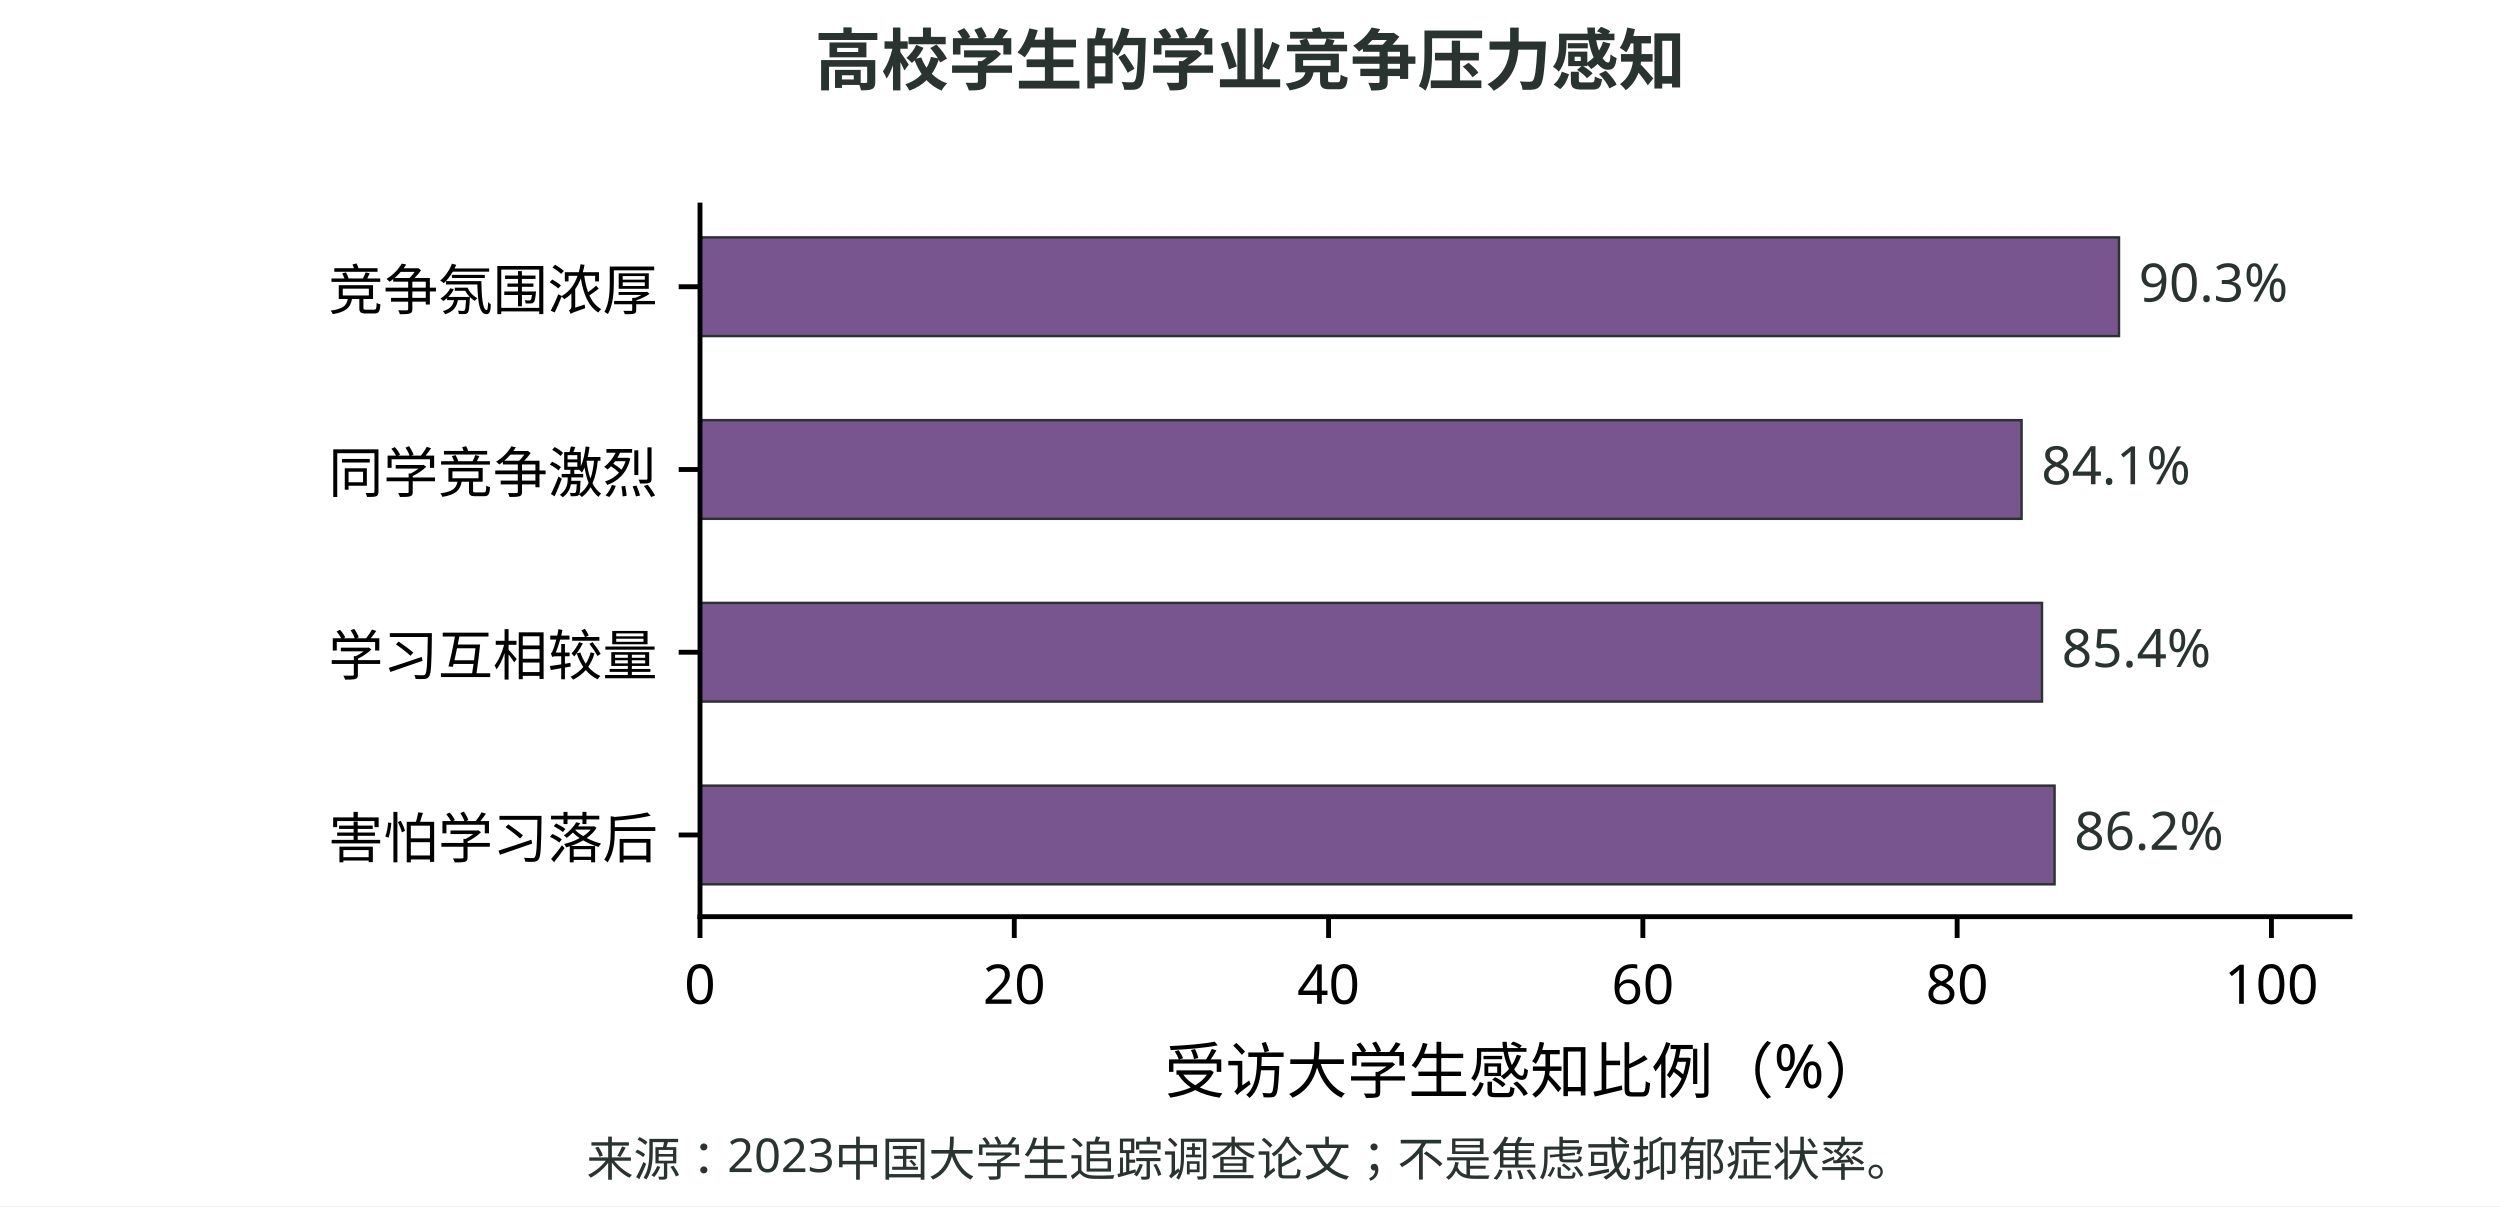
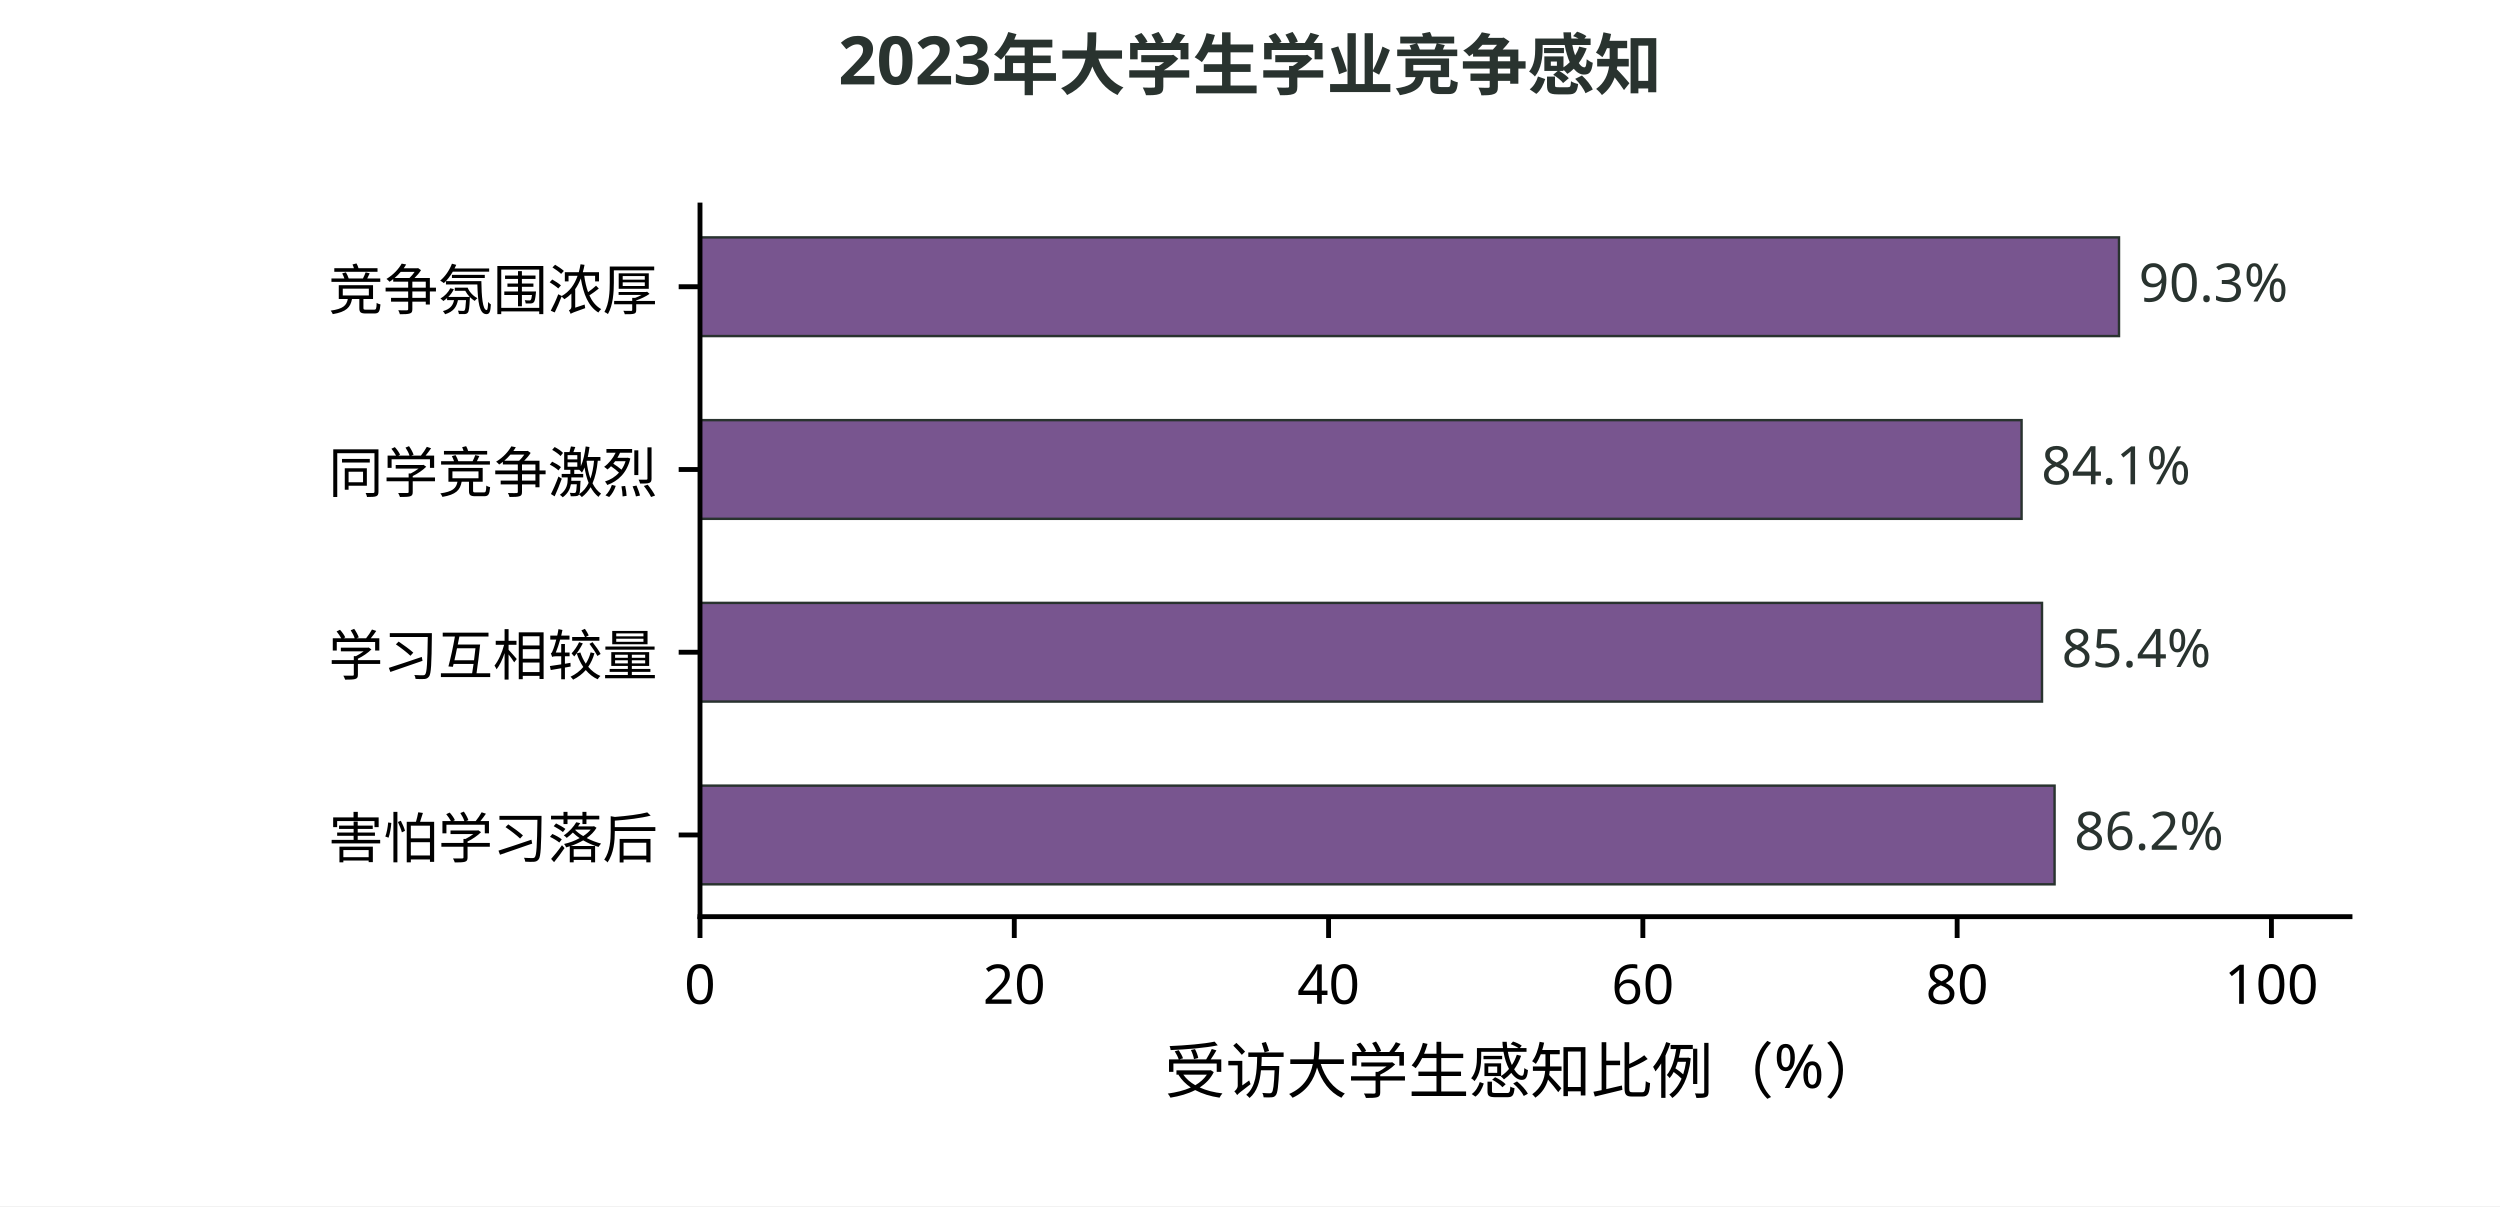
<svg xmlns="http://www.w3.org/2000/svg" xmlns:xlink="http://www.w3.org/1999/xlink" width="410.4pt" height="198pt" viewBox="0 0 410.4 198" version="1.1">
  <defs>
    <style type="text/css">*{stroke-linejoin: round; stroke-linecap: butt}</style>
  </defs>
  <g id="figure_1">
    <g id="patch_1">
      <path d="M 0 198 L 410.4 198 L 410.4 0 L 0 0 z " style="fill: #ffffff" />
    </g>
    <g id="axes_1">
      <g id="patch_2">
        <path d="M 114.912 150.48 L 385.776 150.48 L 385.776 33.66 L 114.912 33.66 z " style="fill: #ffffff" />
      </g>
      <g id="patch_3">
-         <path d="M 114.912 38.97 L 347.855 38.97 L 347.855 55.17 L 114.912 55.17 z " clip-path="url(#p6509994941)" style="fill: #78558f; stroke: #29332f; stroke-width: 0.4; stroke-linejoin: miter" />
+         <path d="M 114.912 38.97 L 347.855 38.97 L 347.855 55.17 L 114.912 55.17 z " clip-path="url(#pc42cab8481)" style="fill: #78558f; stroke: #29332f; stroke-width: 0.4; stroke-linejoin: miter" />
      </g>
      <g id="patch_4">
-         <path d="M 114.912 68.97 L 331.861 68.97 L 331.861 85.17 L 114.912 85.17 z " clip-path="url(#p6509994941)" style="fill: #78558f; stroke: #29332f; stroke-width: 0.4; stroke-linejoin: miter" />
+         <path d="M 114.912 68.97 L 331.861 68.97 L 331.861 85.17 L 114.912 85.17 z " clip-path="url(#pc42cab8481)" style="fill: #78558f; stroke: #29332f; stroke-width: 0.4; stroke-linejoin: miter" />
      </g>
      <g id="patch_5">
-         <path d="M 114.912 98.97 L 335.215 98.97 L 335.215 115.17 L 114.912 115.17 z " clip-path="url(#p6509994941)" style="fill: #78558f; stroke: #29332f; stroke-width: 0.4; stroke-linejoin: miter" />
+         <path d="M 114.912 98.97 L 335.215 98.97 L 335.215 115.17 L 114.912 115.17 z " clip-path="url(#pc42cab8481)" style="fill: #78558f; stroke: #29332f; stroke-width: 0.4; stroke-linejoin: miter" />
      </g>
      <g id="patch_6">
-         <path d="M 114.912 128.97 L 337.278 128.97 L 337.278 145.17 L 114.912 145.17 z " clip-path="url(#p6509994941)" style="fill: #78558f; stroke: #29332f; stroke-width: 0.4; stroke-linejoin: miter" />
+         <path d="M 114.912 128.97 L 337.278 128.97 L 337.278 145.17 L 114.912 145.17 z " clip-path="url(#pc42cab8481)" style="fill: #78558f; stroke: #29332f; stroke-width: 0.4; stroke-linejoin: miter" />
      </g>
      <g id="matplotlib.axis_1">
        <g id="xtick_1">
          <g id="line2d_1">
            <defs>
-               <path id="m1f3d726474" d="M 0 0 L 0 3.5 " style="stroke: #000000; stroke-width: 0.8" />
+               <path id="md71a1f9a81" d="M 0 0 L 0 3.5 " style="stroke: #000000; stroke-width: 0.8" />
            </defs>
            <g>
-               <use xlink:href="#m1f3d726474" x="114.912" y="150.48" style="stroke: #000000; stroke-width: 0.8" />
+               <use xlink:href="#md71a1f9a81" x="114.912" y="150.48" style="stroke: #000000; stroke-width: 0.8" />
            </g>
          </g>
          <g id="text_1">
            <text style="font-size: 9px; font-family: 'Microsoft YaHei'; text-anchor: middle" x="114.912" y="164.788" transform="rotate(-0 114.912 164.7881)">0</text>
          </g>
        </g>
        <g id="xtick_2">
          <g id="line2d_2">
            <g>
-               <use xlink:href="#m1f3d726474" x="166.505" y="150.48" style="stroke: #000000; stroke-width: 0.8" />
+               <use xlink:href="#md71a1f9a81" x="166.505" y="150.48" style="stroke: #000000; stroke-width: 0.8" />
            </g>
          </g>
          <g id="text_2">
            <text style="font-size: 9px; font-family: 'Microsoft YaHei'; text-anchor: middle" x="166.505" y="164.788" transform="rotate(-0 166.5051 164.7881)">20</text>
          </g>
        </g>
        <g id="xtick_3">
          <g id="line2d_3">
            <g>
-               <use xlink:href="#m1f3d726474" x="218.098" y="150.48" style="stroke: #000000; stroke-width: 0.8" />
+               <use xlink:href="#md71a1f9a81" x="218.098" y="150.48" style="stroke: #000000; stroke-width: 0.8" />
            </g>
          </g>
          <g id="text_3">
            <text style="font-size: 9px; font-family: 'Microsoft YaHei'; text-anchor: middle" x="218.098" y="164.788" transform="rotate(-0 218.0983 164.7881)">40</text>
          </g>
        </g>
        <g id="xtick_4">
          <g id="line2d_4">
            <g>
-               <use xlink:href="#m1f3d726474" x="269.691" y="150.48" style="stroke: #000000; stroke-width: 0.8" />
+               <use xlink:href="#md71a1f9a81" x="269.691" y="150.48" style="stroke: #000000; stroke-width: 0.8" />
            </g>
          </g>
          <g id="text_4">
            <text style="font-size: 9px; font-family: 'Microsoft YaHei'; text-anchor: middle" x="269.691" y="164.788" transform="rotate(-0 269.6914 164.7881)">60</text>
          </g>
        </g>
        <g id="xtick_5">
          <g id="line2d_5">
            <g>
-               <use xlink:href="#m1f3d726474" x="321.285" y="150.48" style="stroke: #000000; stroke-width: 0.8" />
+               <use xlink:href="#md71a1f9a81" x="321.285" y="150.48" style="stroke: #000000; stroke-width: 0.8" />
            </g>
          </g>
          <g id="text_5">
            <text style="font-size: 9px; font-family: 'Microsoft YaHei'; text-anchor: middle" x="321.285" y="164.788" transform="rotate(-0 321.2846 164.7881)">80</text>
          </g>
        </g>
        <g id="xtick_6">
          <g id="line2d_6">
            <g>
-               <use xlink:href="#m1f3d726474" x="372.878" y="150.48" style="stroke: #000000; stroke-width: 0.8" />
+               <use xlink:href="#md71a1f9a81" x="372.878" y="150.48" style="stroke: #000000; stroke-width: 0.8" />
            </g>
          </g>
          <g id="text_6">
            <text style="font-size: 9px; font-family: 'Microsoft YaHei'; text-anchor: middle" x="372.878" y="164.788" transform="rotate(-0 372.8777 164.7881)">100</text>
          </g>
        </g>
        <g id="text_7">
          <text style="font-size: 10px; font-family: 'Microsoft YaHei'; text-anchor: middle" x="250.344" y="179.433" transform="rotate(-0 250.344 179.4329)">受访大学生感知比例（%）</text>
        </g>
      </g>
      <g id="matplotlib.axis_2">
        <g id="ytick_1">
          <g id="line2d_7">
            <defs>
-               <path id="mff96f89e2f" d="M 0 0 L -3.5 0 " style="stroke: #000000; stroke-width: 0.8" />
+               <path id="mb9b0707b5e" d="M 0 0 L -3.5 0 " style="stroke: #000000; stroke-width: 0.8" />
            </defs>
            <g>
-               <use xlink:href="#mff96f89e2f" x="114.912" y="47.07" style="stroke: #000000; stroke-width: 0.8" />
+               <use xlink:href="#mb9b0707b5e" x="114.912" y="47.07" style="stroke: #000000; stroke-width: 0.8" />
            </g>
          </g>
          <g id="text_8">
            <text style="font-size: 9px; font-family: 'Microsoft YaHei'; text-anchor: end" x="107.912" y="50.851" transform="rotate(-0 107.912 50.85141)">竞争氛围浓厚</text>
          </g>
        </g>
        <g id="ytick_2">
          <g id="line2d_8">
            <g>
-               <use xlink:href="#mff96f89e2f" x="114.912" y="77.07" style="stroke: #000000; stroke-width: 0.8" />
+               <use xlink:href="#mb9b0707b5e" x="114.912" y="77.07" style="stroke: #000000; stroke-width: 0.8" />
            </g>
          </g>
          <g id="text_9">
            <text style="font-size: 9px; font-family: 'Microsoft YaHei'; text-anchor: end" x="107.912" y="80.851" transform="rotate(-0 107.912 80.85141)">同学竞争激烈</text>
          </g>
        </g>
        <g id="ytick_3">
          <g id="line2d_9">
            <g>
-               <use xlink:href="#mff96f89e2f" x="114.912" y="107.07" style="stroke: #000000; stroke-width: 0.8" />
+               <use xlink:href="#mb9b0707b5e" x="114.912" y="107.07" style="stroke: #000000; stroke-width: 0.8" />
            </g>
          </g>
          <g id="text_10">
            <text style="font-size: 9px; font-family: 'Microsoft YaHei'; text-anchor: end" x="107.912" y="110.838" transform="rotate(-0 107.912 110.838)">学习互相较量</text>
          </g>
        </g>
        <g id="ytick_4">
          <g id="line2d_10">
            <g>
-               <use xlink:href="#mff96f89e2f" x="114.912" y="137.07" style="stroke: #000000; stroke-width: 0.8" />
+               <use xlink:href="#mb9b0707b5e" x="114.912" y="137.07" style="stroke: #000000; stroke-width: 0.8" />
            </g>
          </g>
          <g id="text_11">
            <text style="font-size: 9px; font-family: 'Microsoft YaHei'; text-anchor: end" x="107.912" y="140.843" transform="rotate(-0 107.912 140.843)">害怕学习落后</text>
          </g>
        </g>
      </g>
      <g id="patch_7">
        <path d="M 114.912 150.48 L 114.912 33.66 " style="fill: none; stroke: #000000; stroke-width: 0.8; stroke-linejoin: miter; stroke-linecap: square" />
      </g>
      <g id="patch_8">
        <path d="M 114.912 150.48 L 385.776 150.48 " style="fill: none; stroke: #000000; stroke-width: 0.8; stroke-linejoin: miter; stroke-linecap: square" />
      </g>
      <g id="text_12">
        <text style="font-size: 8.7px; font-family: 'Microsoft YaHei'; text-anchor: start; fill: #29332f" x="351.105" y="49.5" transform="rotate(-0 351.1054 49.49988)">90.3%</text>
      </g>
      <g id="text_13">
        <text style="font-size: 8.7px; font-family: 'Microsoft YaHei'; text-anchor: start; fill: #29332f" x="335.112" y="79.5" transform="rotate(-0 335.1115 79.49988)">84.1%</text>
      </g>
      <g id="text_14">
        <text style="font-size: 8.7px; font-family: 'Microsoft YaHei'; text-anchor: start; fill: #29332f" x="338.465" y="109.5" transform="rotate(-0 338.4651 109.4999)">85.4%</text>
      </g>
      <g id="text_15">
        <text style="font-size: 8.7px; font-family: 'Microsoft YaHei'; text-anchor: start; fill: #29332f" x="340.529" y="139.5" transform="rotate(-0 340.5288 139.4999)">86.2%</text>
      </g>
    </g>
    <g id="text_16">
-       <text style="font-weight: 700; font-size: 11px; font-family: 'Microsoft YaHei'; text-anchor: middle; fill: #29332f" x="205.2" y="13.86" transform="rotate(-0 205.2 13.86)">高校学生的学业竞争压力感知</text>
-     </g>
-     <g id="text_17">
-       <text style="font-size: 7.7px; font-family: 'Microsoft YaHei'; text-anchor: middle; fill: #29332f" x="205.2" y="193.05" transform="rotate(-0 205.2 193.05)">来源：2023中国大学生追踪调查论文；不是焦虑或抑郁症状率。</text>
+       <text style="font-weight: 700; font-size: 11px; font-family: 'Microsoft YaHei'; text-anchor: middle; fill: #29332f" x="205.2" y="13.86" transform="rotate(-0 205.2 13.86)">2023年大学生学业竞争感知</text>
    </g>
  </g>
  <defs>
-     <clipPath id="p6509994941">
+     <clipPath id="pc42cab8481">
      <rect x="114.912" y="33.66" width="270.864" height="116.82" />
    </clipPath>
  </defs>
</svg>
